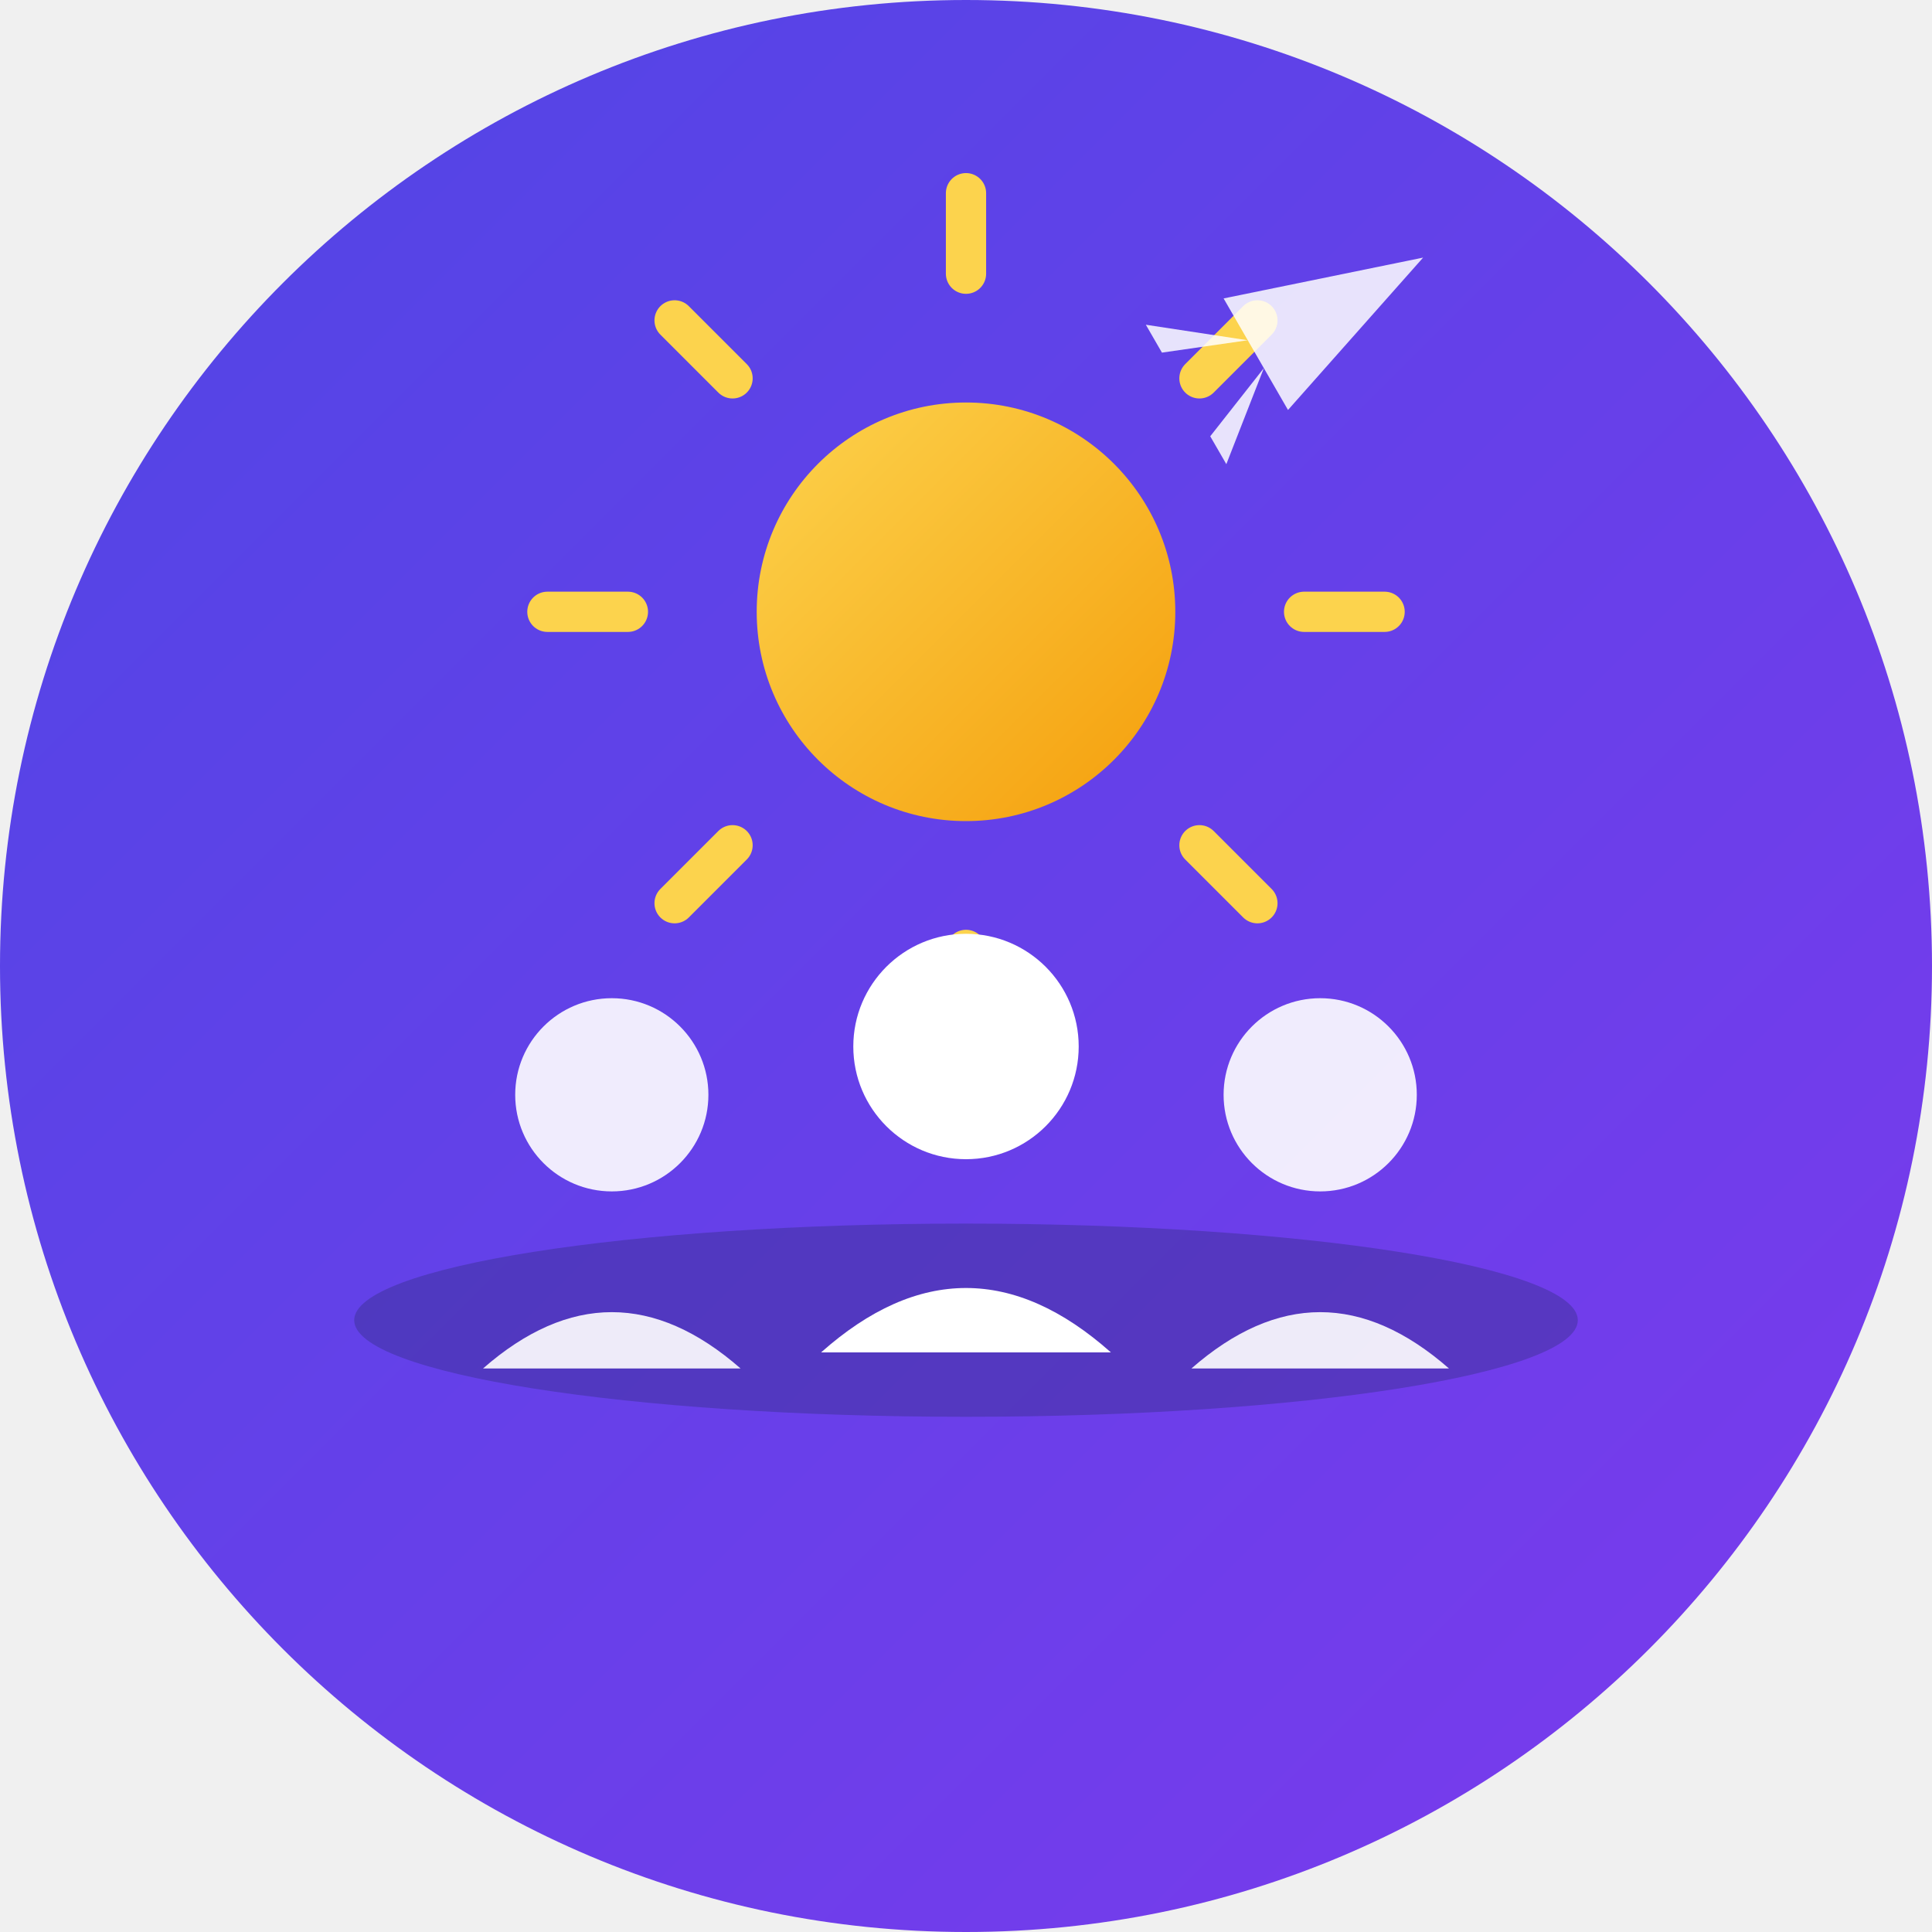
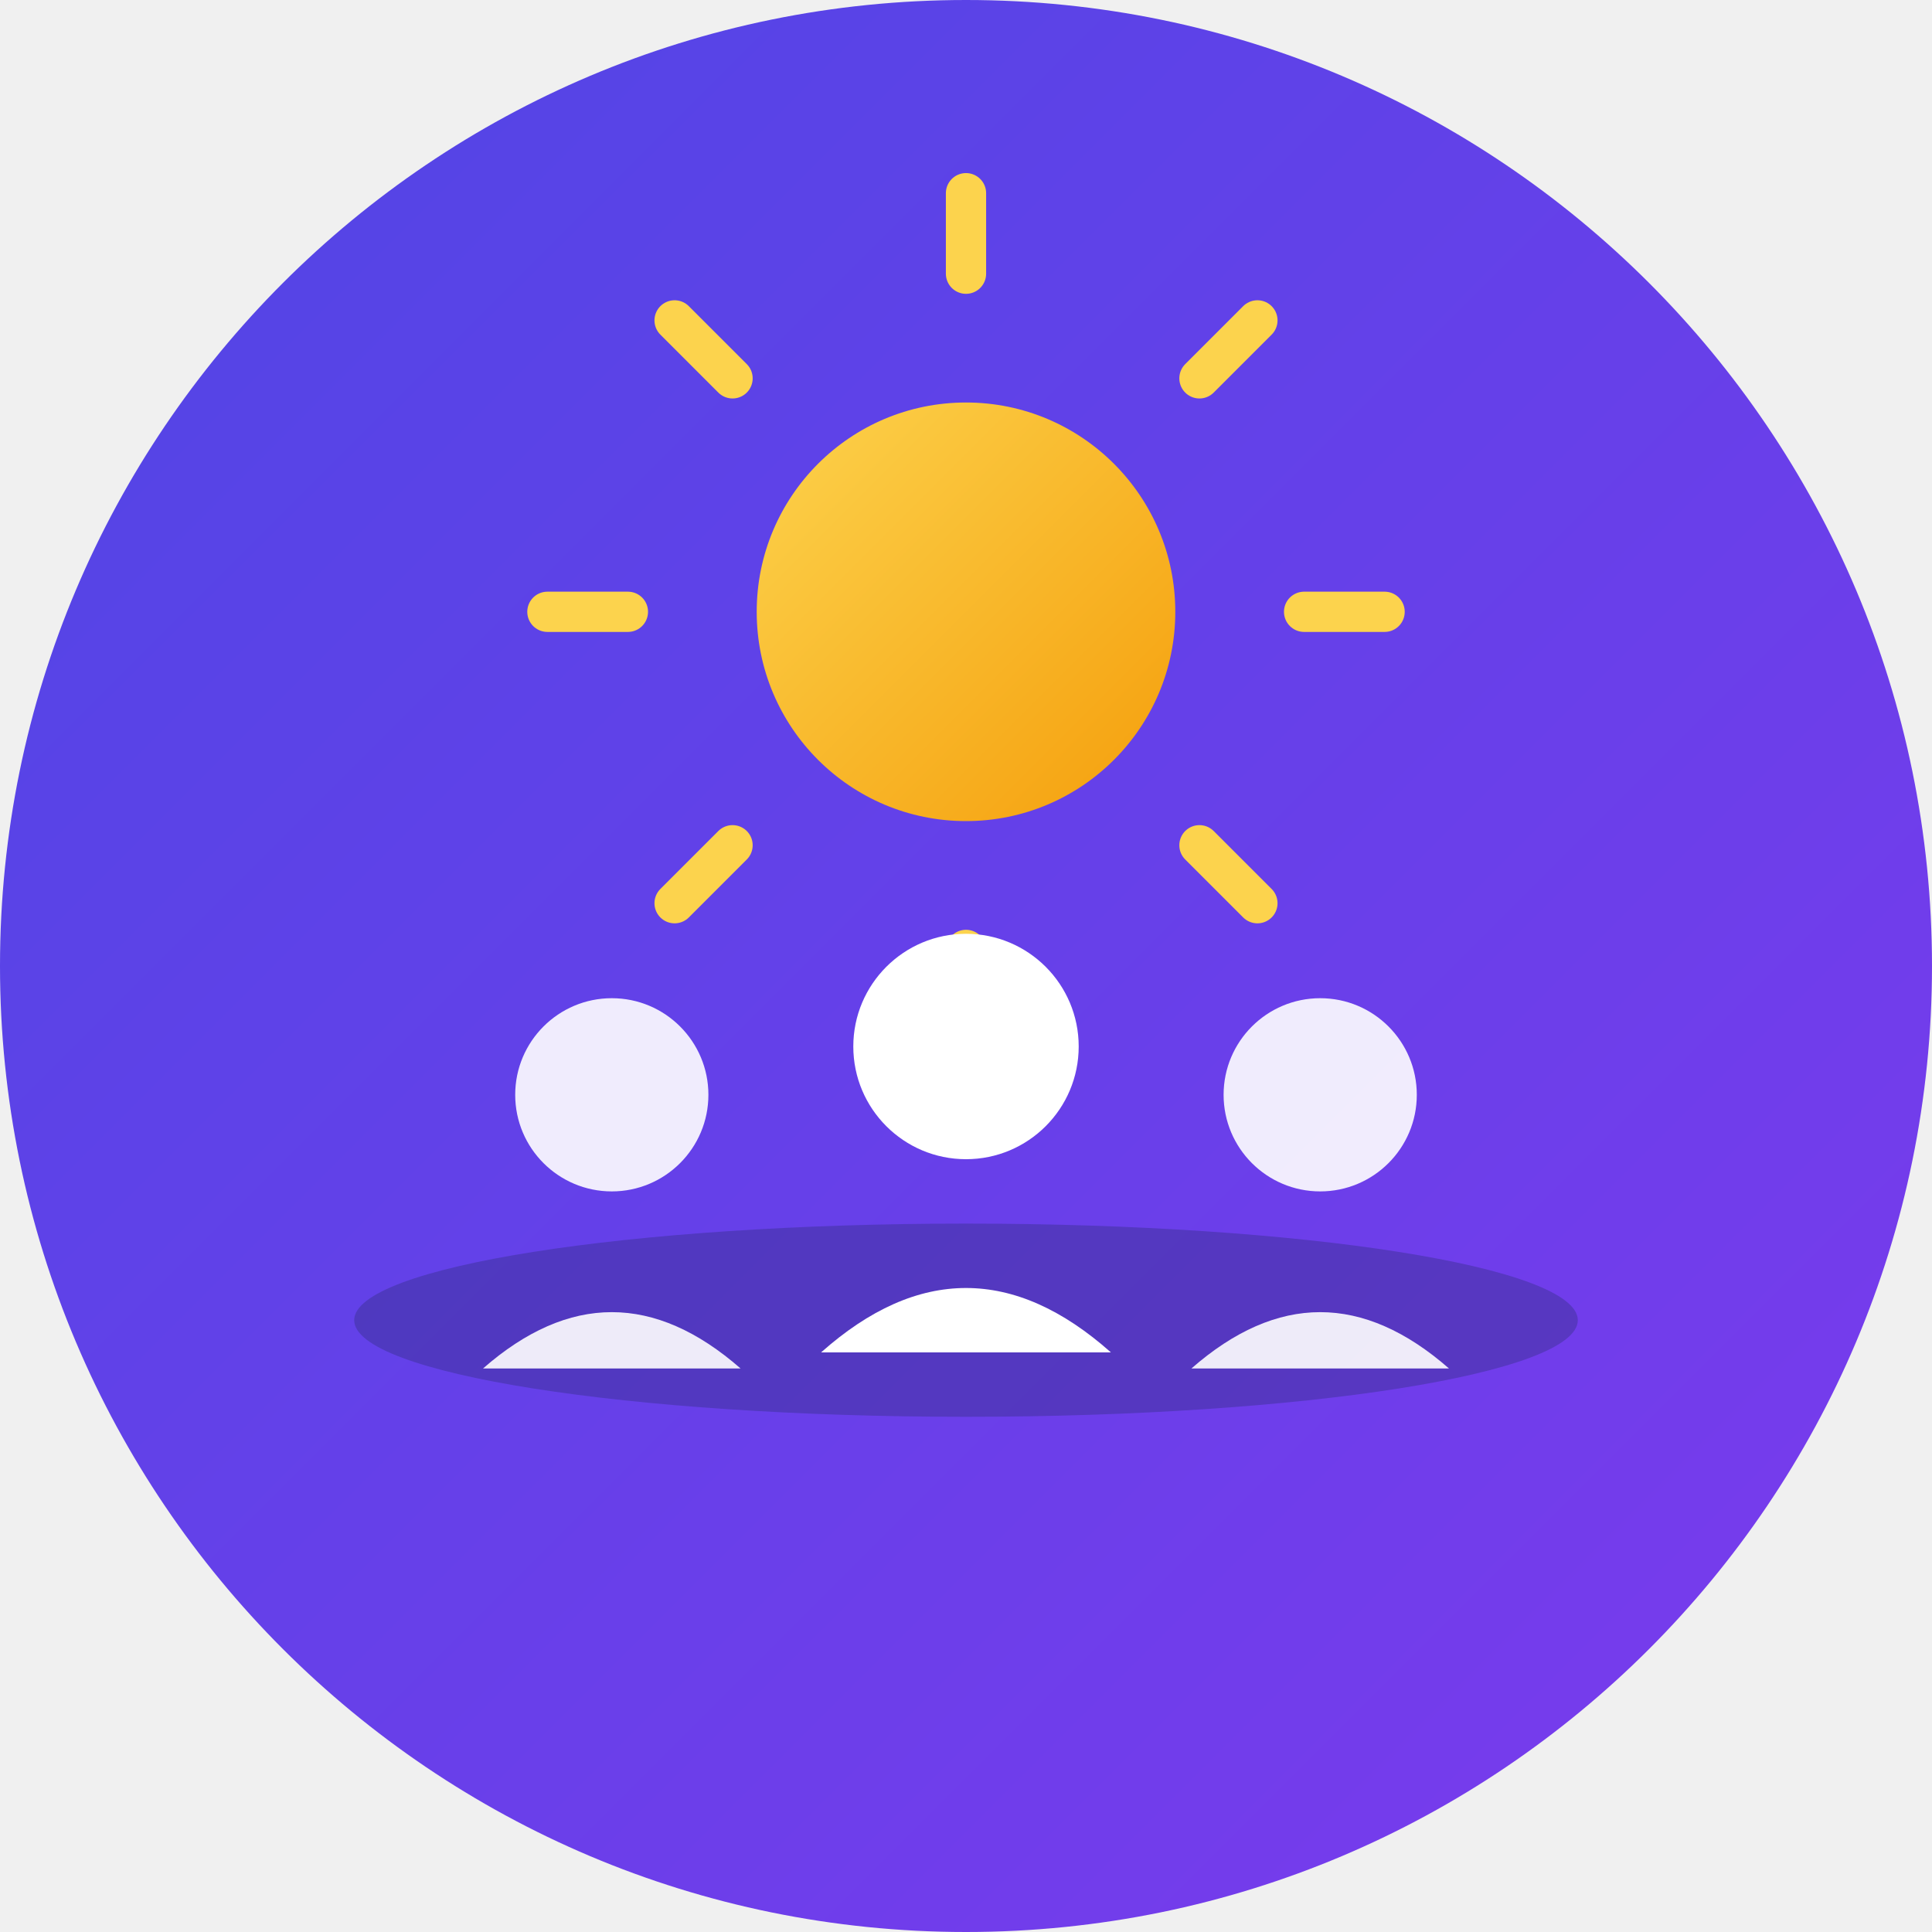
<svg xmlns="http://www.w3.org/2000/svg" viewBox="0 0 120 120" width="120" height="120">
  <defs>
    <linearGradient id="bgGrad" x1="0%" y1="0%" x2="100%" y2="100%">
      <stop offset="0%" style="stop-color:#4F46E5;stop-opacity:1" />
      <stop offset="100%" style="stop-color:#7C3AED;stop-opacity:1" />
    </linearGradient>
    <linearGradient id="sunGrad" x1="0%" y1="0%" x2="100%" y2="100%">
      <stop offset="0%" style="stop-color:#FCD34D;stop-opacity:1" />
      <stop offset="100%" style="stop-color:#F59E0B;stop-opacity:1" />
    </linearGradient>
  </defs>
  <circle cx="60" cy="60" r="60" fill="url(#bgGrad)" />
  <circle cx="60" cy="38" r="13" fill="url(#sunGrad)" />
  <g stroke="#FCD34D" stroke-width="2.5" stroke-linecap="round">
    <line x1="60" y1="17" x2="60" y2="12" />
    <line x1="60" y1="59" x2="60" y2="64" />
    <line x1="39" y1="38" x2="34" y2="38" />
    <line x1="81" y1="38" x2="86" y2="38" />
    <line x1="45.5" y1="23.5" x2="41.9" y2="19.9" />
    <line x1="74.5" y1="52.5" x2="78.1" y2="56.1" />
    <line x1="74.5" y1="23.5" x2="78.1" y2="19.9" />
    <line x1="45.5" y1="52.5" x2="41.9" y2="56.1" />
  </g>
  <ellipse cx="60" cy="82" rx="38" ry="6" fill="#312E81" opacity="0.4" />
  <circle cx="38" cy="68" r="6" fill="white" opacity="0.9" />
  <path d="M30 85 Q38 78 46 85" fill="white" opacity="0.9" />
  <circle cx="60" cy="65" r="7" fill="white" />
  <path d="M51 84 Q60 76 69 84" fill="white" />
  <circle cx="82" cy="68" r="6" fill="white" opacity="0.9" />
  <path d="M74 85 Q82 78 90 85" fill="white" opacity="0.9" />
-   <g transform="translate(78,22) rotate(-30)" fill="white" opacity="0.85">
-     <polygon points="0,-4 12,0 0,4" />
-     <polygon points="0,-1 -5,-5 -5,-3" />
-     <polygon points="0,1 -5,5 -5,3" />
-   </g>
</svg>
